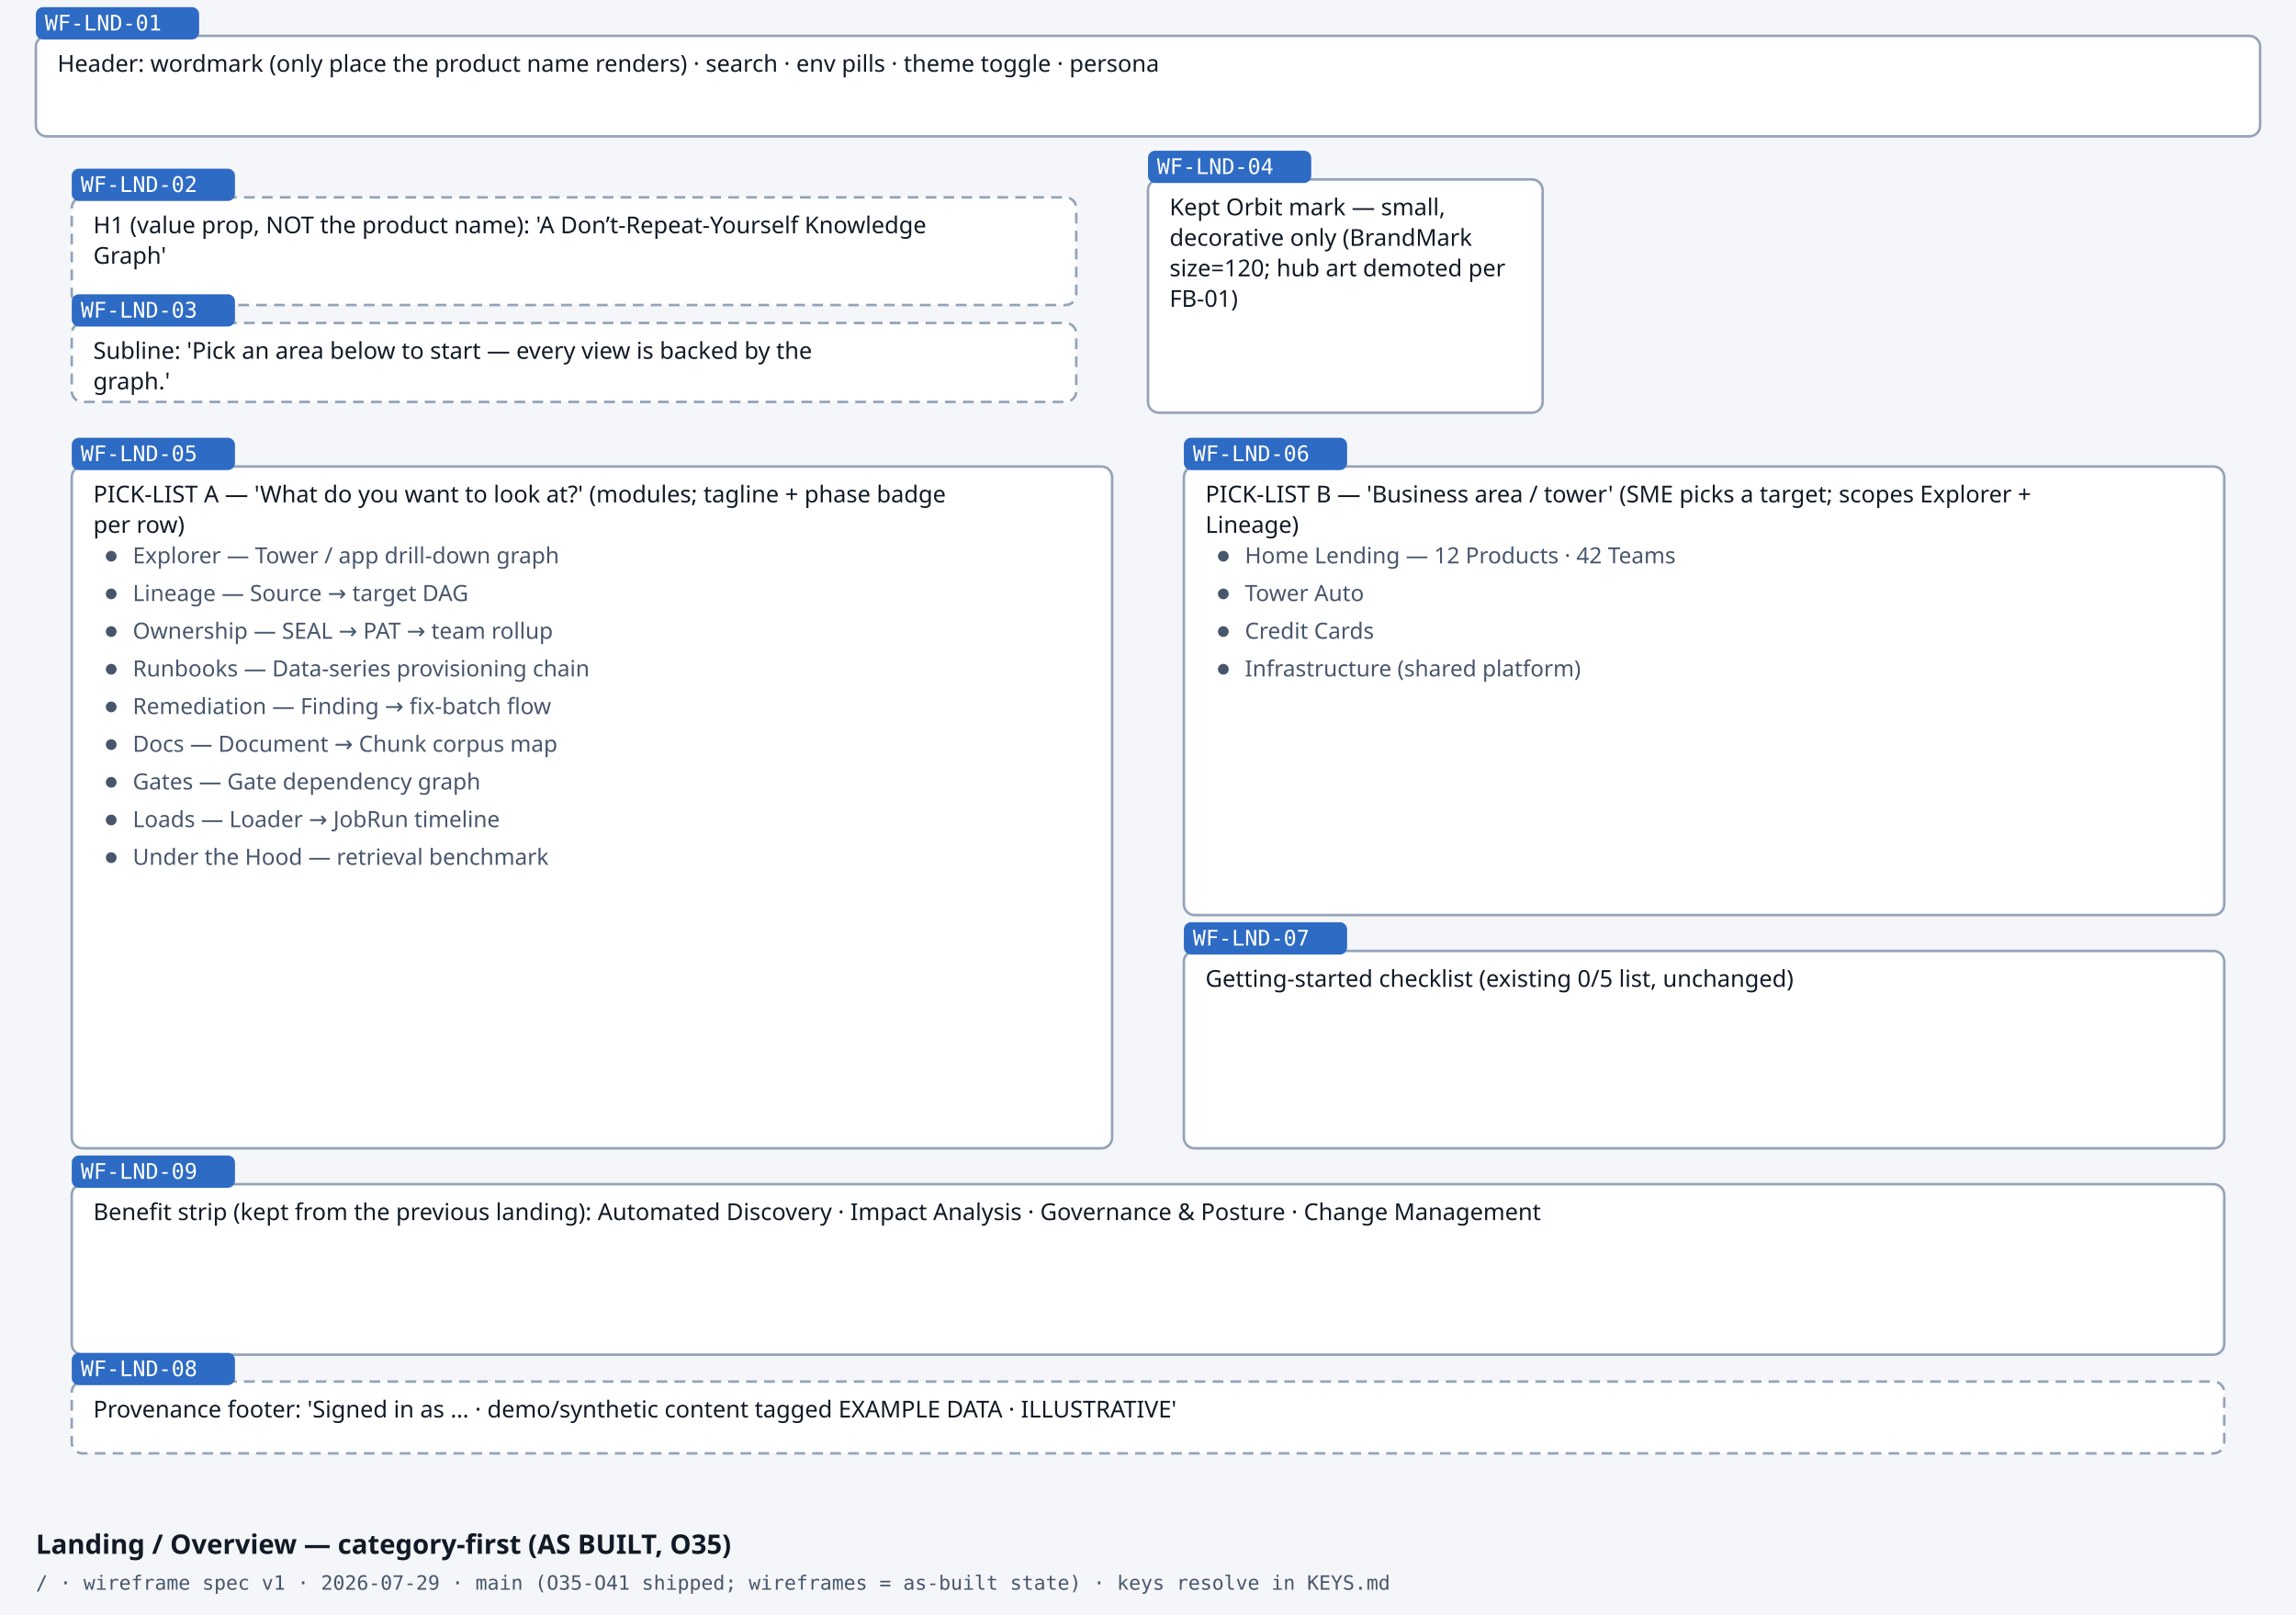
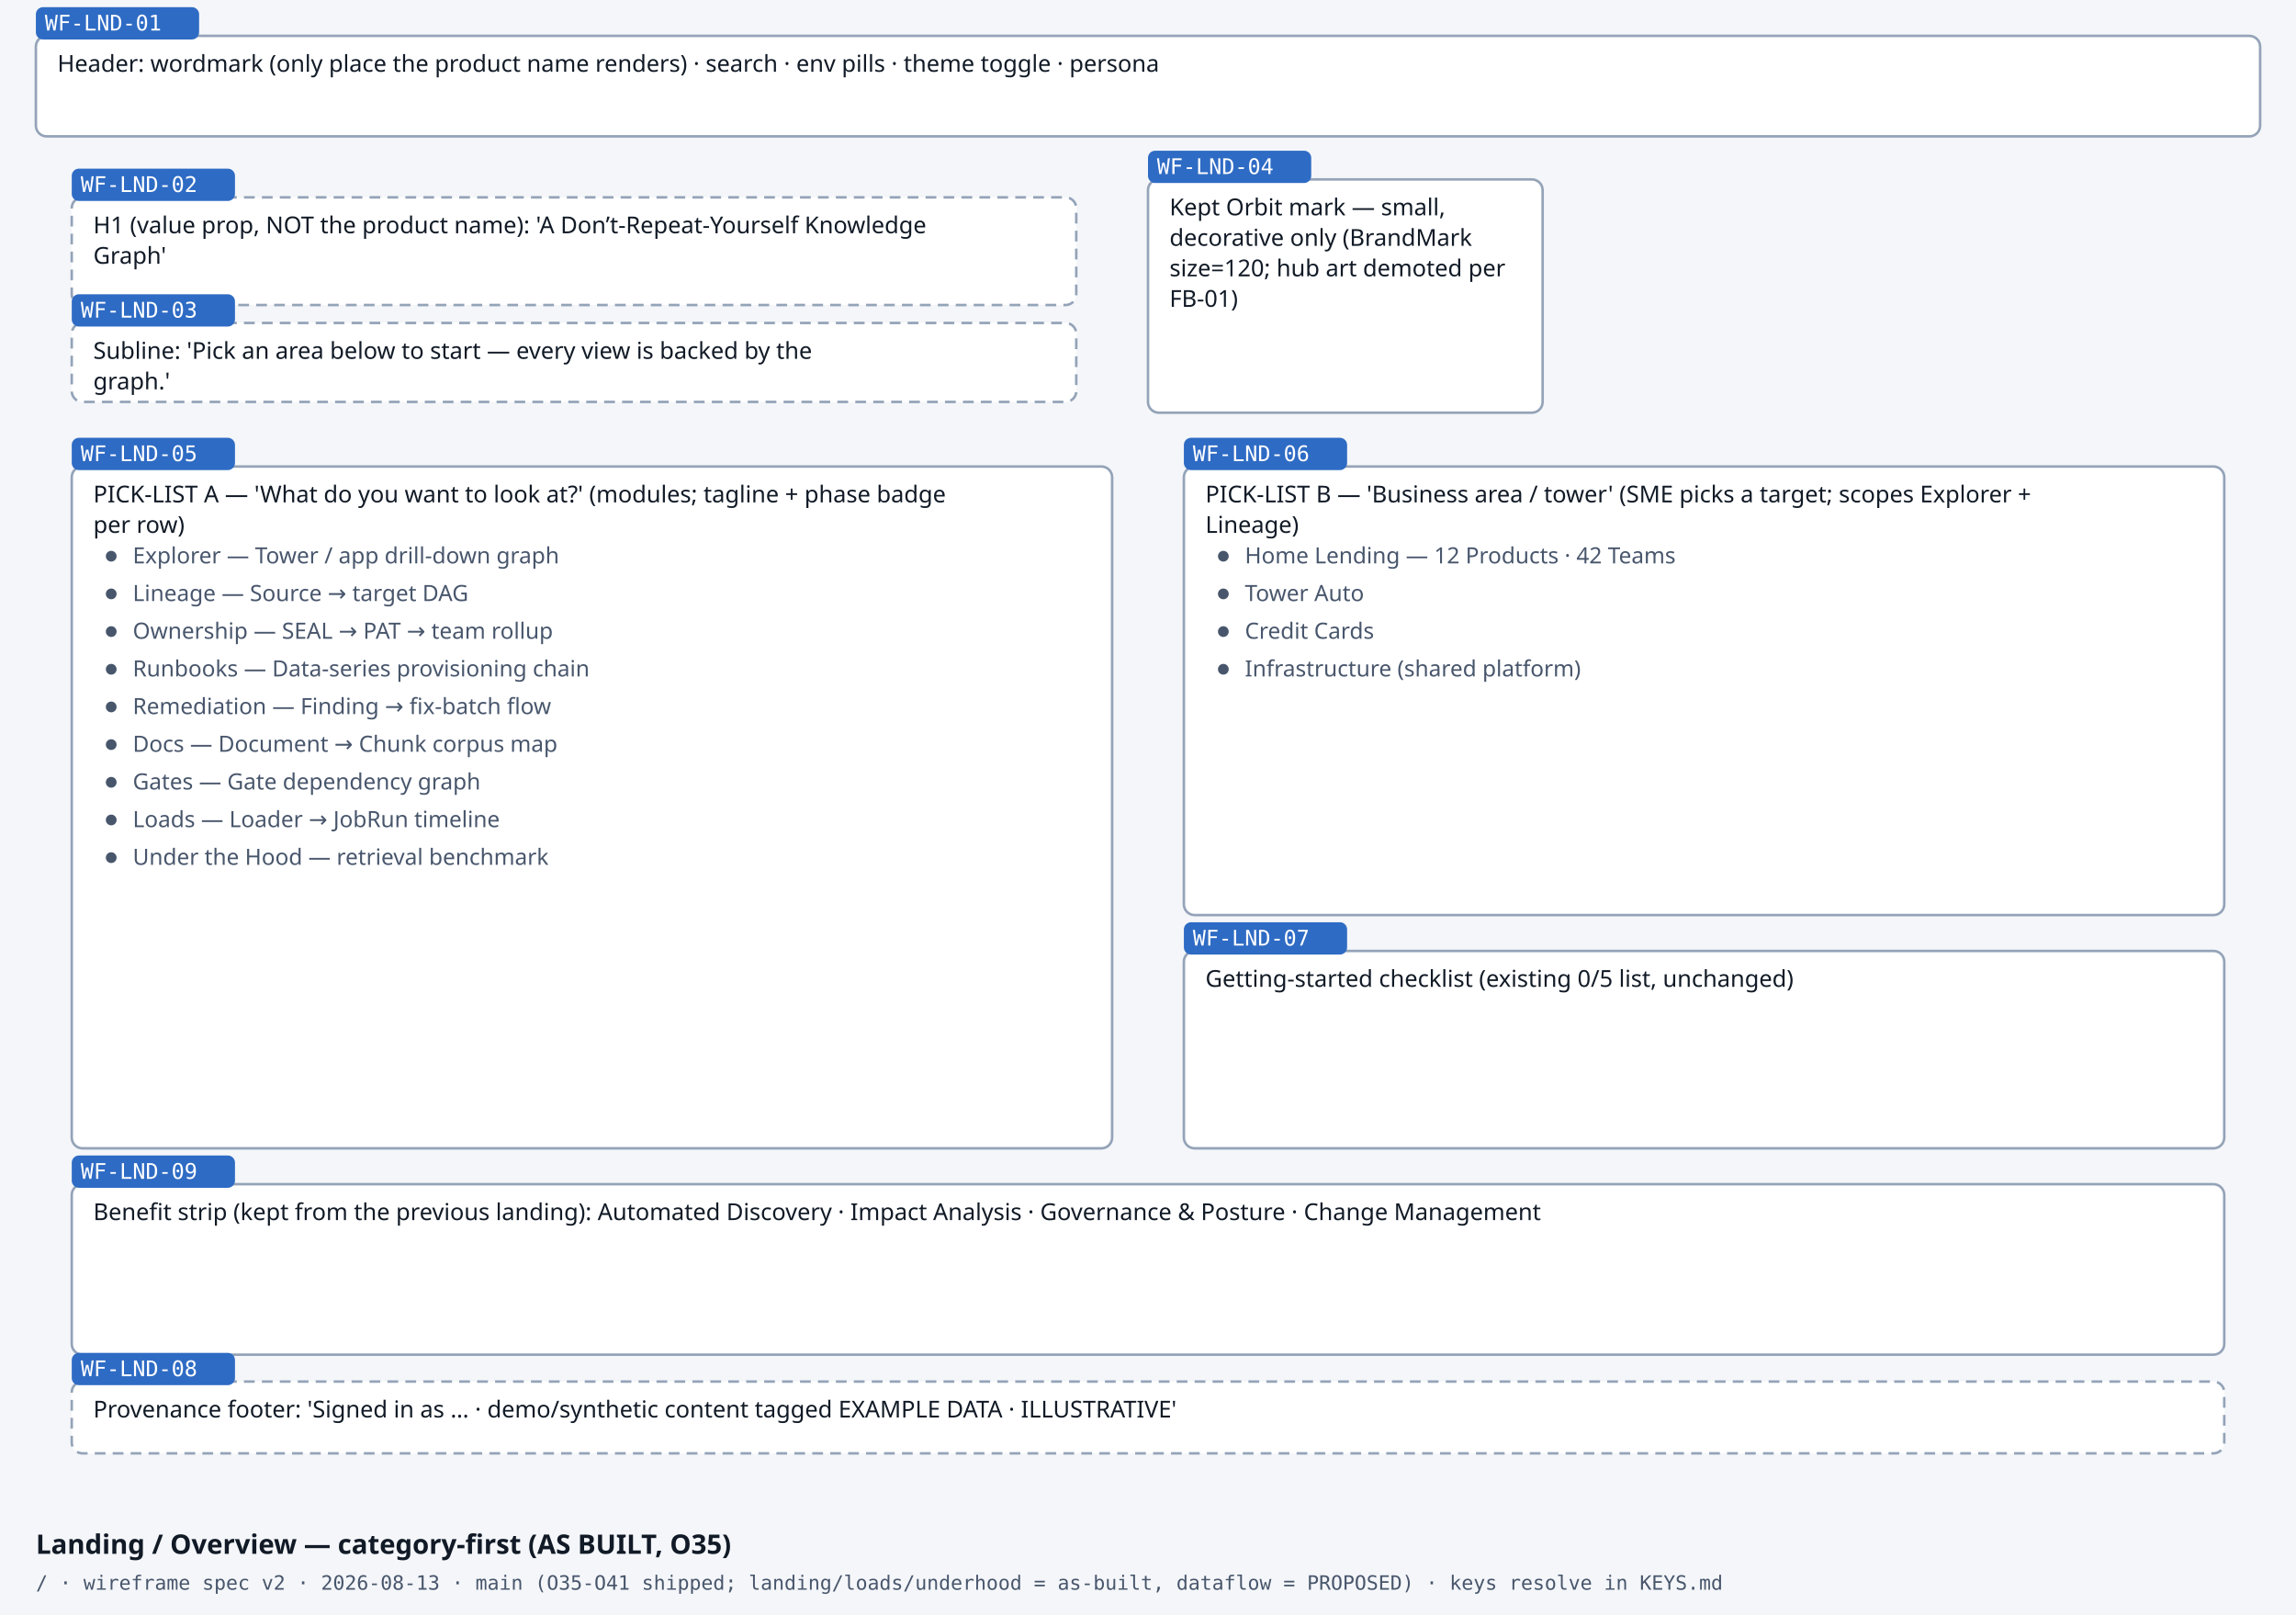
<svg xmlns="http://www.w3.org/2000/svg" viewBox="0 0 1280 900" font-family="sans-serif">
  <rect width="1280" height="900" fill="#f4f6f9" />
  <text x="20" y="866" font-size="15" font-weight="bold" fill="#111a26">Landing / Overview — category-first (AS BUILT, O35)</text>
-   <text x="20" y="886" font-family="monospace" font-size="11" fill="#48566c">/ · wireframe spec v1 · 2026-07-29 · main (O35-O41 shipped; wireframes = as-built state) · keys resolve in KEYS.md</text>
+   <text x="20" y="886" font-family="monospace" font-size="11" fill="#48566c">/ · wireframe spec v2 · 2026-08-13 · main (O35-O41 shipped; landing/loads/underhood = as-built, dataflow = PROPOSED) · keys resolve in KEYS.md</text>
  <rect x="20" y="20" width="1240" height="56" rx="6" fill="#ffffff" stroke="#94a3b8" stroke-width="1.4" />
  <rect x="20" y="4" width="91" height="18" rx="4" fill="#2e6bc4" />
  <text x="25" y="17" font-family="monospace" font-size="12" fill="#ffffff">WF-LND-01</text>
  <text x="32" y="40" font-family="sans-serif" font-size="13" fill="#111a26">Header: wordmark (only place the product name renders) · search · env pills · theme toggle · persona</text>
  <rect x="40" y="110" width="560" height="60" rx="6" fill="#ffffff" stroke="#94a3b8" stroke-width="1.4" stroke-dasharray="6 4" />
  <rect x="40" y="94" width="91" height="18" rx="4" fill="#2e6bc4" />
  <text x="45" y="107" font-family="monospace" font-size="12" fill="#ffffff">WF-LND-02</text>
  <text x="52" y="130" font-family="sans-serif" font-size="13" fill="#111a26">H1 (value prop, NOT the product name): 'A Don’t-Repeat-Yourself Knowledge</text>
  <text x="52" y="147" font-family="sans-serif" font-size="13" fill="#111a26">Graph'</text>
  <rect x="40" y="180" width="560" height="44" rx="6" fill="#ffffff" stroke="#94a3b8" stroke-width="1.4" stroke-dasharray="6 4" />
  <rect x="40" y="164" width="91" height="18" rx="4" fill="#2e6bc4" />
  <text x="45" y="177" font-family="monospace" font-size="12" fill="#ffffff">WF-LND-03</text>
  <text x="52" y="200" font-family="sans-serif" font-size="13" fill="#111a26">Subline: 'Pick an area below to start — every view is backed by the</text>
  <text x="52" y="217" font-family="sans-serif" font-size="13" fill="#111a26">graph.'</text>
  <rect x="640" y="100" width="220" height="130" rx="6" fill="#ffffff" stroke="#94a3b8" stroke-width="1.4" />
  <rect x="640" y="84" width="91" height="18" rx="4" fill="#2e6bc4" />
  <text x="645" y="97" font-family="monospace" font-size="12" fill="#ffffff">WF-LND-04</text>
  <text x="652" y="120" font-family="sans-serif" font-size="13" fill="#111a26">Kept Orbit mark — small,</text>
  <text x="652" y="137" font-family="sans-serif" font-size="13" fill="#111a26">decorative only (BrandMark</text>
  <text x="652" y="154" font-family="sans-serif" font-size="13" fill="#111a26">size=120; hub art demoted per</text>
  <text x="652" y="171" font-family="sans-serif" font-size="13" fill="#111a26">FB-01)</text>
  <rect x="40" y="260" width="580" height="380" rx="6" fill="#ffffff" stroke="#94a3b8" stroke-width="1.4" />
  <rect x="40" y="244" width="91" height="18" rx="4" fill="#2e6bc4" />
  <text x="45" y="257" font-family="monospace" font-size="12" fill="#ffffff">WF-LND-05</text>
  <text x="52" y="280" font-family="sans-serif" font-size="13" fill="#111a26">PICK-LIST A — 'What do you want to look at?' (modules; tagline + phase badge</text>
  <text x="52" y="297" font-family="sans-serif" font-size="13" fill="#111a26">per row)</text>
  <circle cx="62" cy="310" r="3" fill="#48566c" />
  <text x="74" y="314" font-family="sans-serif" font-size="12.5" fill="#48566c">Explorer — Tower / app drill-down graph</text>
  <circle cx="62" cy="331" r="3" fill="#48566c" />
  <text x="74" y="335" font-family="sans-serif" font-size="12.5" fill="#48566c">Lineage — Source → target DAG</text>
  <circle cx="62" cy="352" r="3" fill="#48566c" />
  <text x="74" y="356" font-family="sans-serif" font-size="12.5" fill="#48566c">Ownership — SEAL → PAT → team rollup</text>
  <circle cx="62" cy="373" r="3" fill="#48566c" />
  <text x="74" y="377" font-family="sans-serif" font-size="12.5" fill="#48566c">Runbooks — Data-series provisioning chain</text>
  <circle cx="62" cy="394" r="3" fill="#48566c" />
  <text x="74" y="398" font-family="sans-serif" font-size="12.5" fill="#48566c">Remediation — Finding → fix-batch flow</text>
  <circle cx="62" cy="415" r="3" fill="#48566c" />
  <text x="74" y="419" font-family="sans-serif" font-size="12.5" fill="#48566c">Docs — Document → Chunk corpus map</text>
  <circle cx="62" cy="436" r="3" fill="#48566c" />
  <text x="74" y="440" font-family="sans-serif" font-size="12.5" fill="#48566c">Gates — Gate dependency graph</text>
  <circle cx="62" cy="457" r="3" fill="#48566c" />
  <text x="74" y="461" font-family="sans-serif" font-size="12.5" fill="#48566c">Loads — Loader → JobRun timeline</text>
  <circle cx="62" cy="478" r="3" fill="#48566c" />
  <text x="74" y="482" font-family="sans-serif" font-size="12.5" fill="#48566c">Under the Hood — retrieval benchmark</text>
  <rect x="660" y="260" width="580" height="250" rx="6" fill="#ffffff" stroke="#94a3b8" stroke-width="1.4" />
  <rect x="660" y="244" width="91" height="18" rx="4" fill="#2e6bc4" />
  <text x="665" y="257" font-family="monospace" font-size="12" fill="#ffffff">WF-LND-06</text>
  <text x="672" y="280" font-family="sans-serif" font-size="13" fill="#111a26">PICK-LIST B — 'Business area / tower' (SME picks a target; scopes Explorer +</text>
  <text x="672" y="297" font-family="sans-serif" font-size="13" fill="#111a26">Lineage)</text>
  <circle cx="682" cy="310" r="3" fill="#48566c" />
  <text x="694" y="314" font-family="sans-serif" font-size="12.5" fill="#48566c">Home Lending — 12 Products · 42 Teams</text>
  <circle cx="682" cy="331" r="3" fill="#48566c" />
  <text x="694" y="335" font-family="sans-serif" font-size="12.5" fill="#48566c">Tower Auto</text>
  <circle cx="682" cy="352" r="3" fill="#48566c" />
  <text x="694" y="356" font-family="sans-serif" font-size="12.5" fill="#48566c">Credit Cards</text>
  <circle cx="682" cy="373" r="3" fill="#48566c" />
  <text x="694" y="377" font-family="sans-serif" font-size="12.5" fill="#48566c">Infrastructure (shared platform)</text>
  <rect x="660" y="530" width="580" height="110" rx="6" fill="#ffffff" stroke="#94a3b8" stroke-width="1.4" />
  <rect x="660" y="514" width="91" height="18" rx="4" fill="#2e6bc4" />
  <text x="665" y="527" font-family="monospace" font-size="12" fill="#ffffff">WF-LND-07</text>
  <text x="672" y="550" font-family="sans-serif" font-size="13" fill="#111a26">Getting-started checklist (existing 0/5 list, unchanged)</text>
  <rect x="40" y="660" width="1200" height="95" rx="6" fill="#ffffff" stroke="#94a3b8" stroke-width="1.4" />
  <rect x="40" y="644" width="91" height="18" rx="4" fill="#2e6bc4" />
  <text x="45" y="657" font-family="monospace" font-size="12" fill="#ffffff">WF-LND-09</text>
  <text x="52" y="680" font-family="sans-serif" font-size="13" fill="#111a26">Benefit strip (kept from the previous landing): Automated Discovery · Impact Analysis · Governance &amp; Posture · Change Management</text>
  <rect x="40" y="770" width="1200" height="40" rx="6" fill="#ffffff" stroke="#94a3b8" stroke-width="1.4" stroke-dasharray="6 4" />
  <rect x="40" y="754" width="91" height="18" rx="4" fill="#2e6bc4" />
  <text x="45" y="767" font-family="monospace" font-size="12" fill="#ffffff">WF-LND-08</text>
  <text x="52" y="790" font-family="sans-serif" font-size="13" fill="#111a26">Provenance footer: 'Signed in as … · demo/synthetic content tagged EXAMPLE DATA · ILLUSTRATIVE'</text>
</svg>
